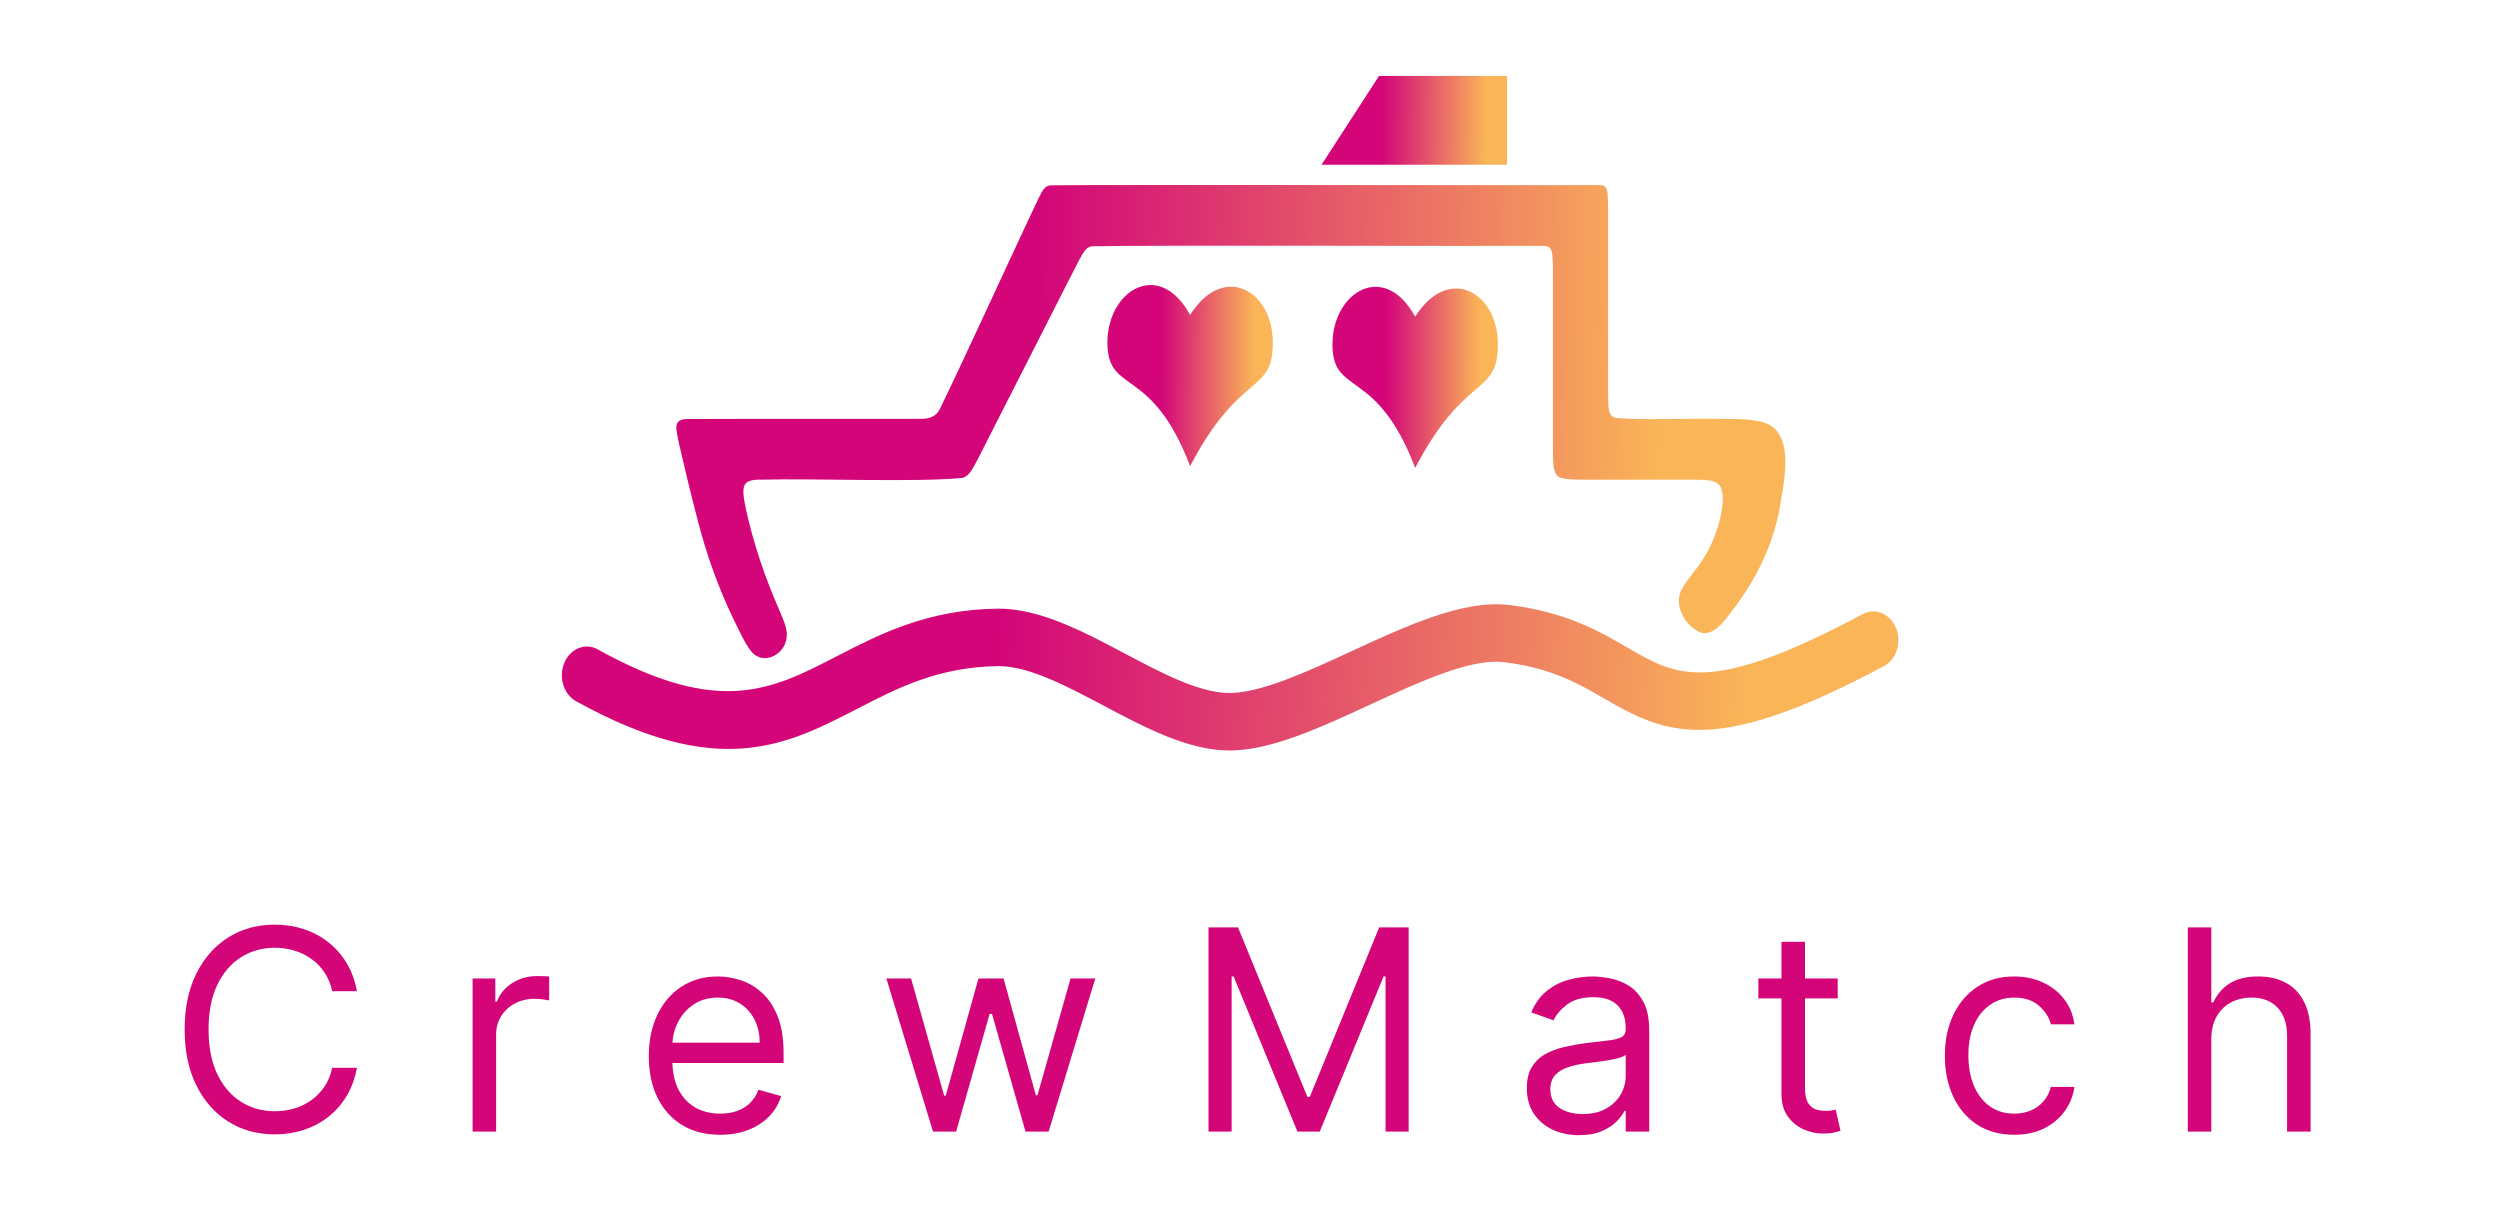
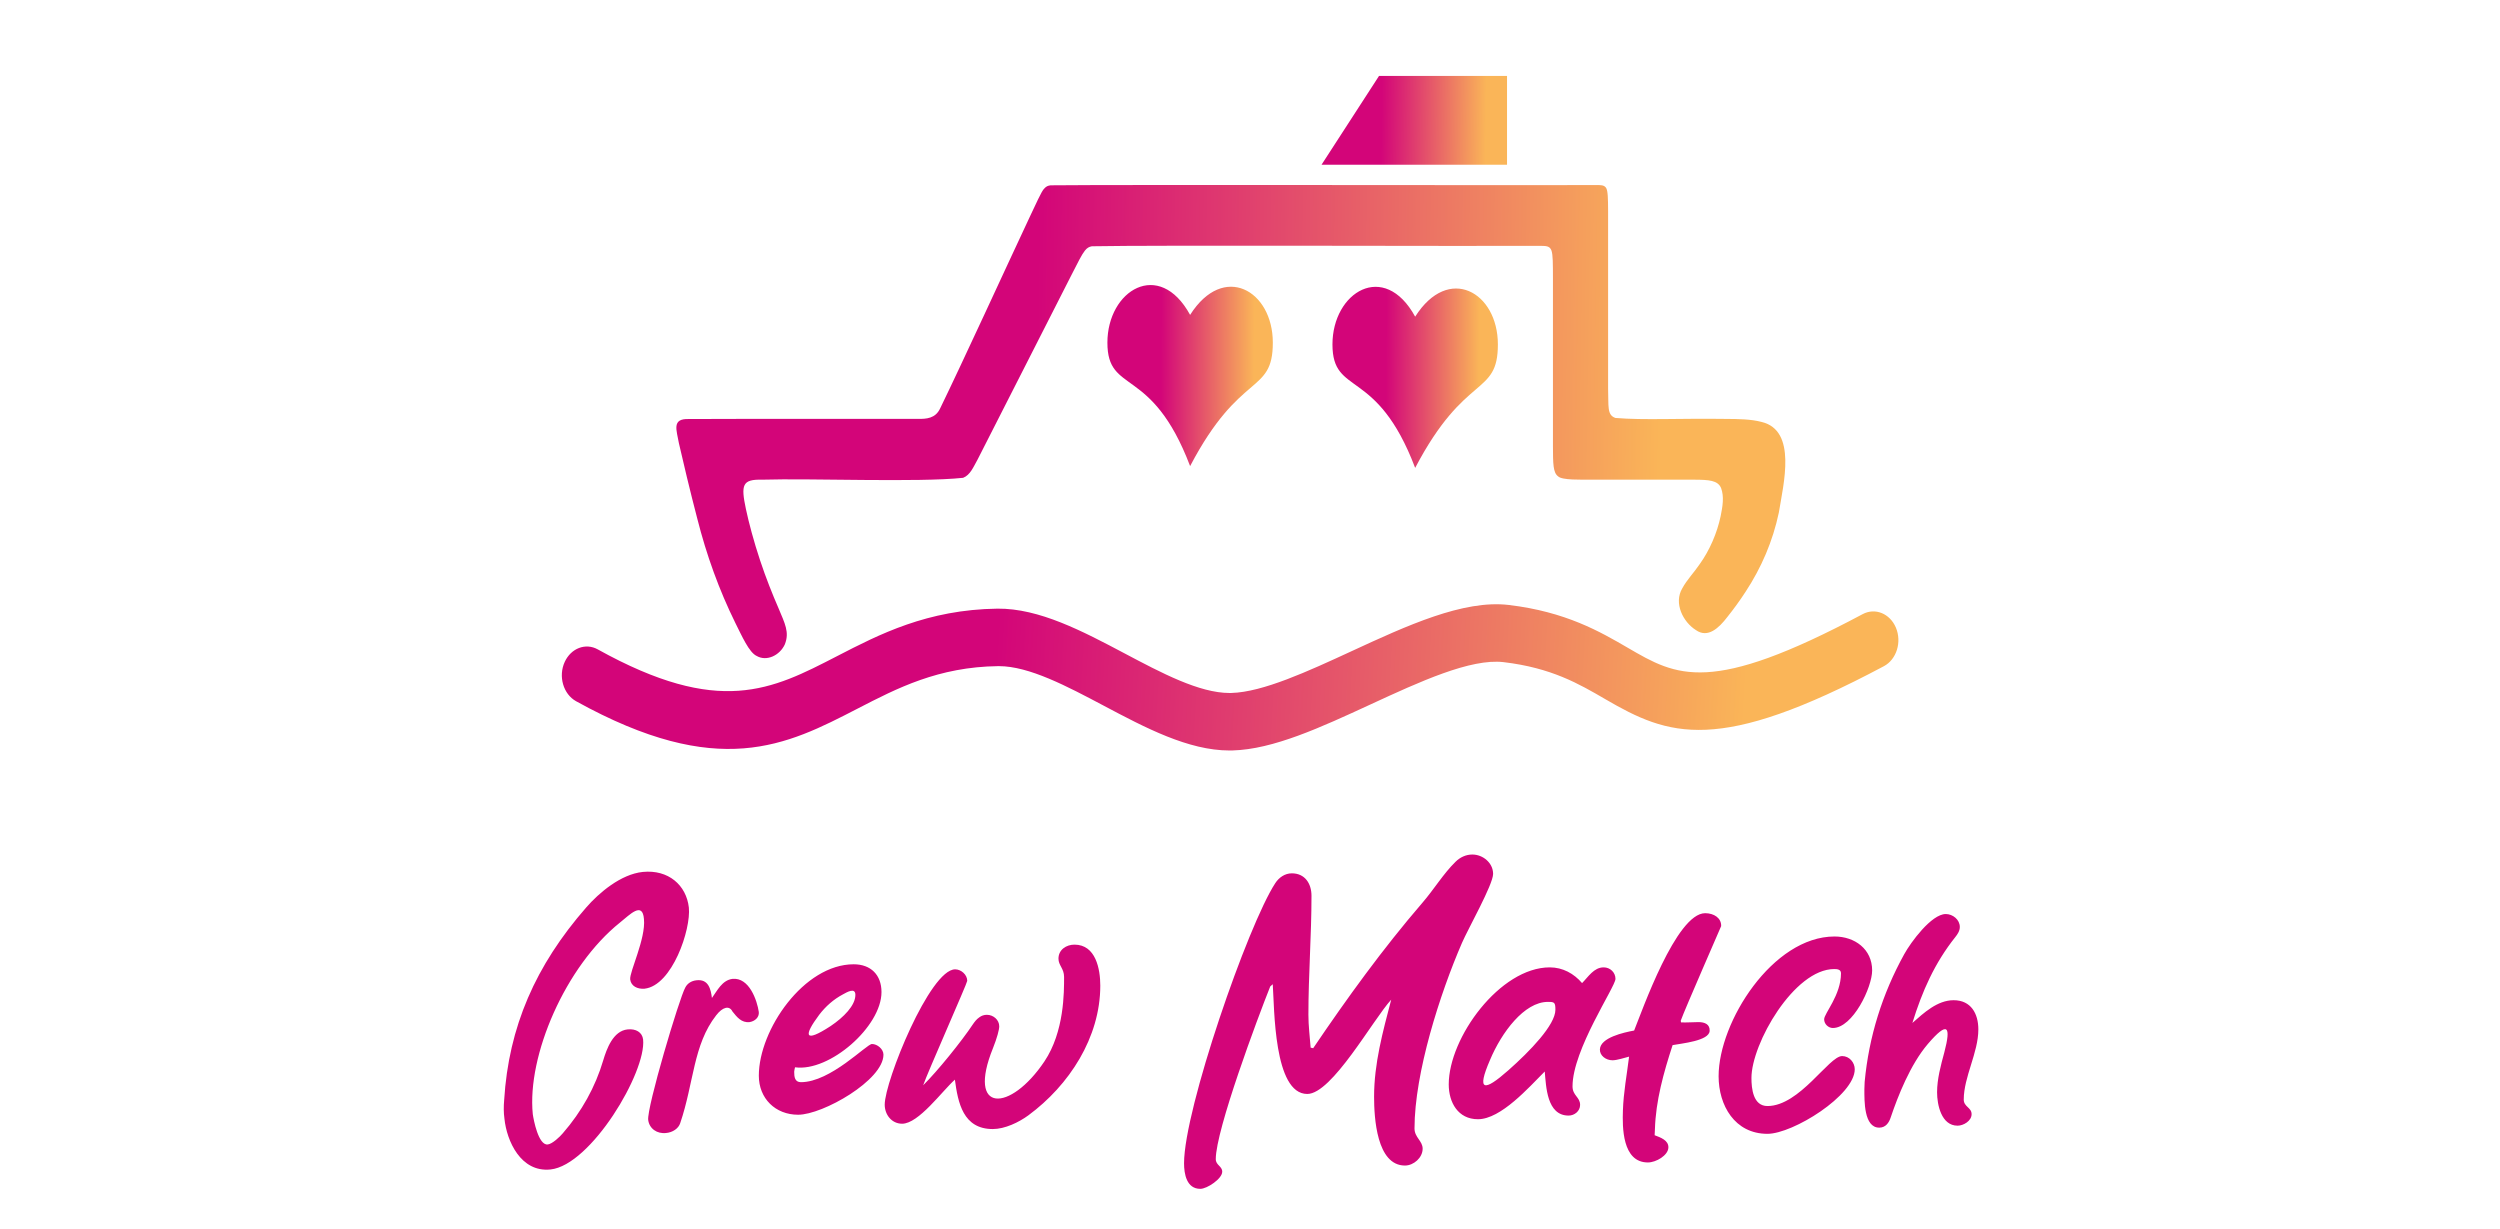
<svg xmlns="http://www.w3.org/2000/svg" width="285" height="140" viewBox="0 0 285 140" fill="none">
-   <path d="M89.464 73.474C88.886 74.721 87.395 75.437 86.258 74.777C85.393 74.38 84.569 72.487 83.839 71.036C81.984 67.277 80.537 63.271 79.489 59.121C78.674 56.003 77.855 52.549 77.394 50.522C77.141 49.044 76.53 47.695 78.539 47.769C86.314 47.729 96.889 47.775 104.588 47.753C105.609 47.769 106.631 47.711 107.17 46.572C109.744 41.285 114.687 30.489 117.47 24.56C118.009 23.466 118.738 21.747 119.052 21.491C119.265 21.246 119.473 21.16 119.773 21.126C127.464 21.04 174.089 21.134 181.99 21.1C182.423 21.104 182.877 21.058 183.107 21.441C183.299 21.794 183.317 22.596 183.324 24.103C183.327 27.562 183.324 34.874 183.324 40.253C183.327 41.636 183.32 42.985 183.324 44.339C183.394 46.306 183.177 47.32 184.162 47.647C187.413 47.919 191.403 47.679 196.809 47.757C198.125 47.765 199.616 47.777 200.83 48.104C204.874 49.076 203.32 55.145 202.787 58.439C202.099 61.697 200.802 64.703 199.019 67.425C198.384 68.412 197.63 69.446 196.924 70.328C195.958 71.595 194.697 72.782 193.347 71.838C191.874 70.924 190.777 68.77 191.779 67.07C192.331 66.06 193.122 65.27 193.781 64.291C194.891 62.742 195.75 60.769 196.154 58.842C196.368 57.768 196.576 56.635 196.202 55.632C195.824 54.758 194.831 54.692 193.122 54.684C189.587 54.68 185.105 54.684 181.644 54.684C180.176 54.678 178.067 54.754 177.619 54.299C177.038 53.872 177.047 52.83 177.036 50.887C177.043 45.065 177.031 36.552 177.036 31.756C177.033 30.054 177.036 29.043 176.866 28.56C176.665 27.987 176.154 28.051 175.647 28.027C168.537 28.077 131.371 27.929 124.471 28.075C124.151 28.133 123.924 28.261 123.679 28.568C123.323 29.013 122.893 29.887 122.174 31.295C119.314 36.898 113.587 48.202 111.422 52.431C110.96 53.252 110.603 54.157 109.796 54.471C104.674 55.015 92.423 54.51 86.881 54.684C84.618 54.63 84.447 55.259 85.034 58.032C85.364 59.584 85.938 61.745 86.653 63.891C87.306 65.865 88.086 67.812 88.744 69.322C89.495 71.114 90.006 72.082 89.479 73.438L89.464 73.474Z" fill="url(#paint0_linear_142_2030)" />
-   <path d="M157.21 8.654H171.801V18.78H150.654L157.21 8.654Z" fill="url(#paint1_linear_142_2030)" />
-   <path d="M145.102 39.062C145.102 45.028 141.386 42.226 135.673 53.138C131.291 41.572 126.244 45.028 126.244 39.062C126.244 33.095 132.15 29.458 135.673 35.898C139.482 29.895 145.102 33.097 145.102 39.062Z" fill="url(#paint2_linear_142_2030)" />
-   <path d="M140.164 85.555C135.465 85.555 130.564 82.959 125.819 80.445C121.639 78.23 117.316 75.94 113.876 75.94C113.843 75.94 113.81 75.94 113.776 75.94C106.969 76.028 102.288 78.446 97.761 80.784C89.639 84.978 81.947 88.95 65.674 79.94C64.213 79.13 63.621 77.097 64.381 75.453C65.098 73.899 66.761 73.261 68.139 74.027C82.008 81.73 87.97 78.651 95.409 74.809C100.235 72.317 105.707 69.492 113.71 69.386C118.456 69.336 123.42 71.954 128.22 74.496C132.403 76.712 136.723 79.001 140.164 79.001C140.232 79.001 140.302 79.001 140.37 78.999C143.979 78.901 149.122 76.525 154.097 74.228C160.356 71.337 166.824 68.347 172.008 68.967C178.519 69.745 182.434 72.022 185.578 73.853C191.164 77.105 194.939 79.302 212.344 70.011C213.761 69.254 215.448 69.935 216.131 71.547C216.827 73.193 216.211 75.176 214.764 75.946C195.807 86.043 190.253 83.924 182.987 79.695C179.98 77.945 176.872 76.136 171.414 75.485C167.655 75.038 161.847 77.714 156.235 80.307C150.537 82.939 145.155 85.423 140.507 85.552C140.393 85.553 140.278 85.555 140.164 85.555Z" fill="url(#paint3_linear_142_2030)" />
-   <path d="M170.758 39.264C170.758 45.231 167.043 42.428 161.329 53.341C156.947 41.775 151.9 45.231 151.9 39.264C151.9 33.298 157.806 29.661 161.329 36.101C165.139 30.098 170.758 33.3 170.758 39.264Z" fill="url(#paint4_linear_142_2030)" />
-   <path d="M40.686 113H37.868C37.701 112.189 37.41 111.477 36.993 110.864C36.584 110.25 36.084 109.735 35.493 109.318C34.91 108.894 34.262 108.576 33.55 108.364C32.838 108.152 32.095 108.045 31.322 108.045C29.913 108.045 28.637 108.402 27.493 109.114C26.357 109.826 25.451 110.875 24.777 112.261C24.11 113.648 23.777 115.348 23.777 117.364C23.777 119.379 24.11 121.08 24.777 122.466C25.451 123.852 26.357 124.902 27.493 125.614C28.637 126.326 29.913 126.682 31.322 126.682C32.095 126.682 32.838 126.576 33.55 126.364C34.262 126.152 34.91 125.837 35.493 125.42C36.084 124.996 36.584 124.477 36.993 123.864C37.41 123.242 37.701 122.53 37.868 121.727H40.686C40.474 122.917 40.088 123.981 39.527 124.92C38.966 125.86 38.269 126.659 37.436 127.318C36.603 127.97 35.667 128.466 34.629 128.807C33.599 129.148 32.497 129.318 31.322 129.318C29.338 129.318 27.572 128.833 26.027 127.864C24.482 126.894 23.266 125.515 22.379 123.727C21.493 121.939 21.05 119.818 21.05 117.364C21.05 114.909 21.493 112.788 22.379 111C23.266 109.212 24.482 107.833 26.027 106.864C27.572 105.894 29.338 105.409 31.322 105.409C32.497 105.409 33.599 105.58 34.629 105.92C35.667 106.261 36.603 106.761 37.436 107.42C38.269 108.072 38.966 108.867 39.527 109.807C40.088 110.739 40.474 111.803 40.686 113ZM53.876 129V111.545H56.467V114.182H56.649C56.967 113.318 57.543 112.617 58.376 112.08C59.21 111.542 60.149 111.273 61.195 111.273C61.392 111.273 61.638 111.277 61.933 111.284C62.229 111.292 62.452 111.303 62.604 111.318V114.045C62.513 114.023 62.304 113.989 61.979 113.943C61.66 113.89 61.323 113.864 60.967 113.864C60.119 113.864 59.361 114.042 58.695 114.398C58.035 114.746 57.513 115.231 57.126 115.852C56.748 116.466 56.558 117.167 56.558 117.955V129H53.876ZM82.101 129.364C80.419 129.364 78.968 128.992 77.749 128.25C76.537 127.5 75.601 126.455 74.942 125.114C74.29 123.765 73.965 122.197 73.965 120.409C73.965 118.621 74.29 117.045 74.942 115.682C75.601 114.311 76.517 113.242 77.692 112.477C78.874 111.705 80.252 111.318 81.828 111.318C82.737 111.318 83.635 111.47 84.521 111.773C85.408 112.076 86.215 112.568 86.942 113.25C87.669 113.924 88.249 114.818 88.68 115.932C89.112 117.045 89.328 118.417 89.328 120.045V121.182H75.874V118.864H86.601C86.601 117.879 86.404 117 86.01 116.227C85.624 115.455 85.07 114.845 84.351 114.398C83.639 113.951 82.798 113.727 81.828 113.727C80.76 113.727 79.836 113.992 79.055 114.523C78.283 115.045 77.688 115.727 77.271 116.568C76.855 117.409 76.646 118.311 76.646 119.273V120.818C76.646 122.136 76.874 123.254 77.328 124.17C77.79 125.08 78.43 125.773 79.249 126.25C80.067 126.72 81.017 126.955 82.101 126.955C82.805 126.955 83.442 126.856 84.01 126.659C84.586 126.455 85.082 126.152 85.499 125.75C85.915 125.341 86.237 124.833 86.465 124.227L89.055 124.955C88.783 125.833 88.324 126.606 87.68 127.273C87.037 127.932 86.241 128.447 85.294 128.818C84.347 129.182 83.283 129.364 82.101 129.364ZM106.362 129L101.044 111.545H103.862L107.635 124.909H107.817L111.544 111.545H114.408L118.089 124.864H118.271L122.044 111.545H124.862L119.544 129H116.908L113.089 115.591H112.817L108.999 129H106.362ZM137.771 105.727H141.135L149.044 125.045H149.317L157.226 105.727H160.589V129H157.953V111.318H157.726L150.453 129H147.908L140.635 111.318H140.408V129H137.771V105.727ZM180.013 129.409C178.907 129.409 177.903 129.201 177.001 128.784C176.1 128.36 175.384 127.75 174.854 126.955C174.323 126.152 174.058 125.182 174.058 124.045C174.058 123.045 174.255 122.235 174.649 121.614C175.043 120.985 175.57 120.492 176.229 120.136C176.888 119.78 177.615 119.515 178.411 119.341C179.214 119.159 180.02 119.015 180.831 118.909C181.892 118.773 182.751 118.67 183.411 118.602C184.077 118.527 184.562 118.402 184.865 118.227C185.176 118.053 185.331 117.75 185.331 117.318V117.227C185.331 116.106 185.024 115.235 184.411 114.614C183.804 113.992 182.884 113.682 181.649 113.682C180.369 113.682 179.365 113.962 178.638 114.523C177.911 115.083 177.399 115.682 177.104 116.318L174.558 115.409C175.013 114.348 175.619 113.523 176.376 112.932C177.142 112.333 177.975 111.917 178.876 111.682C179.786 111.439 180.679 111.318 181.558 111.318C182.119 111.318 182.763 111.386 183.49 111.523C184.225 111.652 184.933 111.92 185.615 112.33C186.304 112.739 186.876 113.356 187.331 114.182C187.786 115.008 188.013 116.114 188.013 117.5V129H185.331V126.636H185.195C185.013 127.015 184.71 127.42 184.286 127.852C183.861 128.284 183.297 128.652 182.592 128.955C181.888 129.258 181.028 129.409 180.013 129.409ZM180.422 127C181.482 127 182.376 126.792 183.104 126.375C183.839 125.958 184.392 125.42 184.763 124.761C185.142 124.102 185.331 123.409 185.331 122.682V120.227C185.217 120.364 184.967 120.489 184.581 120.602C184.202 120.708 183.763 120.803 183.263 120.886C182.77 120.962 182.289 121.03 181.82 121.091C181.357 121.144 180.982 121.189 180.695 121.227C179.998 121.318 179.346 121.466 178.74 121.67C178.142 121.867 177.657 122.167 177.286 122.568C176.922 122.962 176.74 123.5 176.74 124.182C176.74 125.114 177.085 125.818 177.774 126.295C178.471 126.765 179.354 127 180.422 127ZM209.499 111.545V113.818H200.453V111.545H209.499ZM203.089 107.364H205.771V124C205.771 124.758 205.881 125.326 206.101 125.705C206.328 126.076 206.616 126.326 206.964 126.455C207.321 126.576 207.696 126.636 208.089 126.636C208.385 126.636 208.627 126.621 208.817 126.591C209.006 126.553 209.158 126.523 209.271 126.5L209.817 128.909C209.635 128.977 209.381 129.045 209.055 129.114C208.73 129.189 208.317 129.227 207.817 129.227C207.059 129.227 206.317 129.064 205.589 128.739C204.87 128.413 204.271 127.917 203.794 127.25C203.324 126.583 203.089 125.742 203.089 124.727V107.364ZM229.624 129.364C227.987 129.364 226.578 128.977 225.396 128.205C224.214 127.432 223.305 126.367 222.669 125.011C222.033 123.655 221.714 122.106 221.714 120.364C221.714 118.591 222.04 117.027 222.692 115.67C223.351 114.307 224.268 113.242 225.442 112.477C226.624 111.705 228.002 111.318 229.578 111.318C230.805 111.318 231.911 111.545 232.896 112C233.881 112.455 234.688 113.091 235.317 113.909C235.946 114.727 236.336 115.682 236.487 116.773H233.805C233.601 115.977 233.146 115.273 232.442 114.659C231.745 114.038 230.805 113.727 229.624 113.727C228.578 113.727 227.661 114 226.874 114.545C226.093 115.083 225.483 115.845 225.044 116.83C224.612 117.807 224.396 118.955 224.396 120.273C224.396 121.621 224.608 122.795 225.033 123.795C225.464 124.795 226.071 125.572 226.851 126.125C227.639 126.678 228.563 126.955 229.624 126.955C230.321 126.955 230.953 126.833 231.521 126.591C232.089 126.348 232.571 126 232.964 125.545C233.358 125.091 233.639 124.545 233.805 123.909H236.487C236.336 124.939 235.961 125.867 235.362 126.693C234.771 127.511 233.987 128.163 233.01 128.648C232.04 129.125 230.911 129.364 229.624 129.364ZM252.089 118.5V129H249.408V105.727H252.089V114.273H252.317C252.726 113.371 253.339 112.655 254.158 112.125C254.983 111.587 256.082 111.318 257.453 111.318C258.643 111.318 259.684 111.557 260.578 112.034C261.472 112.504 262.165 113.227 262.658 114.205C263.158 115.174 263.408 116.409 263.408 117.909V129H260.726V118.091C260.726 116.705 260.366 115.633 259.646 114.875C258.934 114.11 257.946 113.727 256.68 113.727C255.802 113.727 255.014 113.913 254.317 114.284C253.627 114.655 253.082 115.197 252.68 115.909C252.286 116.621 252.089 117.485 252.089 118.5Z" fill="#D30579" />
+   <path d="M89.464 73.474C88.886 74.721 87.395 75.437 86.258 74.777C85.393 74.38 84.569 72.487 83.839 71.036C81.984 67.277 80.537 63.271 79.489 59.121C78.674 56.003 77.855 52.549 77.394 50.522C77.141 49.044 76.53 47.695 78.539 47.769C86.314 47.729 96.889 47.775 104.588 47.753C105.609 47.769 106.631 47.711 107.17 46.572C109.744 41.285 114.687 30.489 117.47 24.56C118.009 23.466 118.738 21.747 119.052 21.491C119.265 21.246 119.473 21.16 119.773 21.126C127.464 21.04 174.089 21.134 181.99 21.1C182.423 21.104 182.877 21.058 183.107 21.441C183.299 21.794 183.317 22.596 183.324 24.103C183.327 27.562 183.324 34.874 183.324 40.253C183.327 41.636 183.32 42.985 183.324 44.339C183.394 46.306 183.177 47.32 184.162 47.647C187.413 47.919 191.403 47.679 196.809 47.757C198.125 47.765 199.616 47.777 200.83 48.104C204.874 49.076 203.32 55.145 202.787 58.439C202.099 61.697 200.802 64.703 199.019 67.425C198.384 68.412 197.63 69.446 196.924 70.328C195.958 71.595 194.697 72.782 193.347 71.838C191.874 70.924 190.777 68.77 191.779 67.07C192.331 66.06 193.122 65.27 193.781 64.291C194.891 62.742 195.75 60.769 196.154 58.842C196.368 57.768 196.576 56.635 196.202 55.632C195.824 54.758 194.831 54.692 193.122 54.684C189.587 54.68 185.105 54.684 181.644 54.684C180.176 54.678 178.067 54.754 177.619 54.299C177.038 53.872 177.047 52.83 177.036 50.887C177.043 45.065 177.031 36.552 177.036 31.756C177.033 30.054 177.036 29.043 176.866 28.56C176.665 27.987 176.154 28.051 175.647 28.027C168.537 28.077 131.371 27.929 124.471 28.075C124.151 28.133 123.924 28.261 123.679 28.568C123.323 29.013 122.893 29.887 122.174 31.295C119.314 36.898 113.587 48.202 111.422 52.431C110.96 53.252 110.603 54.157 109.796 54.471C104.674 55.015 92.423 54.51 86.881 54.684C84.618 54.63 84.447 55.259 85.034 58.032C85.364 59.584 85.938 61.745 86.653 63.891C87.306 65.865 88.086 67.812 88.744 69.322C89.495 71.114 90.006 72.082 89.479 73.438L89.464 73.474Z" fill="url(#paint0_linear_403_2431)" />
+   <path d="M157.21 8.654H171.801V18.78H150.654L157.21 8.654Z" fill="url(#paint1_linear_403_2431)" />
+   <path d="M145.102 39.062C145.102 45.028 141.386 42.226 135.673 53.138C131.291 41.572 126.244 45.028 126.244 39.062C126.244 33.095 132.15 29.458 135.673 35.898C139.482 29.895 145.102 33.097 145.102 39.062Z" fill="url(#paint2_linear_403_2431)" />
+   <path d="M140.164 85.555C135.465 85.555 130.564 82.959 125.819 80.445C121.639 78.23 117.316 75.94 113.876 75.94C113.843 75.94 113.81 75.94 113.776 75.94C106.969 76.028 102.288 78.446 97.761 80.784C89.639 84.978 81.947 88.95 65.674 79.94C64.213 79.13 63.621 77.097 64.381 75.453C65.098 73.899 66.761 73.261 68.139 74.027C82.008 81.73 87.97 78.651 95.409 74.809C100.235 72.317 105.707 69.492 113.71 69.386C118.456 69.336 123.42 71.954 128.22 74.496C132.403 76.712 136.723 79.001 140.164 79.001C140.232 79.001 140.302 79.001 140.37 78.999C143.979 78.901 149.122 76.525 154.097 74.228C160.356 71.337 166.824 68.347 172.008 68.967C178.519 69.745 182.434 72.022 185.578 73.853C191.164 77.105 194.939 79.302 212.344 70.011C213.761 69.254 215.448 69.935 216.131 71.547C216.827 73.193 216.211 75.176 214.764 75.946C195.807 86.043 190.253 83.924 182.987 79.695C179.98 77.945 176.872 76.136 171.414 75.485C167.655 75.038 161.847 77.714 156.235 80.307C150.537 82.939 145.155 85.423 140.507 85.552C140.393 85.553 140.278 85.555 140.164 85.555Z" fill="url(#paint3_linear_403_2431)" />
+   <path d="M170.758 39.264C170.758 45.231 167.043 42.428 161.329 53.341C156.947 41.775 151.9 45.231 151.9 39.264C151.9 33.298 157.806 29.661 161.329 36.101C165.139 30.098 170.758 33.3 170.758 39.264Z" fill="url(#paint4_linear_403_2431)" />
+   <path d="M70.69 105.16C64.45 110.152 60.066 120.36 60.738 127.016C60.834 127.688 61.378 130.568 62.434 130.472C62.978 130.408 63.842 129.576 64.162 129.192C66.306 126.728 67.874 123.912 68.77 120.872C69.154 119.592 69.89 117.512 71.554 117.352C72.482 117.256 73.218 117.672 73.314 118.504C73.698 122.216 67.362 132.84 62.754 133.32C59.362 133.672 57.762 130.056 57.506 127.528C57.41 126.856 57.41 126.12 57.474 125.416C57.986 117.064 61.058 110.056 66.818 103.464C68.29 101.768 70.786 99.656 73.282 99.4C76.194 99.112 78.242 100.904 78.53 103.464C78.786 105.928 76.642 112.36 73.474 112.712C72.674 112.776 71.938 112.424 71.842 111.656C71.746 110.792 73.634 107.016 73.41 104.776C73.25 102.728 71.81 104.264 70.69 105.16ZM81.16 113.768C81.768 112.936 82.312 111.752 83.496 111.592C85.416 111.4 86.312 114.056 86.504 115.368C86.568 115.976 86.056 116.424 85.448 116.52C84.52 116.616 84.008 115.944 83.496 115.304C83.144 114.6 82.376 114.792 81.64 115.752C79.016 119.112 79.112 123.432 77.544 128.04C77.352 128.648 76.68 129.096 75.944 129.16C74.888 129.288 74.024 128.648 73.896 127.688C73.704 126.312 77.448 113.768 78.12 112.584C78.344 112.136 78.792 111.816 79.4 111.752C80.776 111.592 81.032 112.776 81.16 113.768ZM90.634 121.672C90.602 121.832 90.538 122.024 90.538 122.184C90.538 122.76 90.602 123.368 91.306 123.368C94.698 123.368 98.794 119.016 99.402 119.016C100.01 119.016 100.714 119.592 100.714 120.232C100.714 123.144 93.802 127.08 90.986 127.08C88.394 127.08 86.506 125.224 86.506 122.632C86.506 117.384 91.658 109.928 97.322 109.928C99.274 109.928 100.49 111.144 100.49 113.096C100.49 117.032 94.57 122.216 90.634 121.672ZM94.698 116.968C96.17 115.976 97.514 114.632 97.514 113.416C97.514 112.52 96.522 113.128 96.106 113.352C95.018 113.928 94.122 114.728 93.386 115.688C91.594 118.088 91.658 118.952 94.698 116.968ZM105.241 123.72C106.841 122.152 109.657 118.664 110.905 116.776C111.129 116.456 111.321 116.2 111.641 115.976C111.897 115.784 112.185 115.688 112.505 115.688C113.241 115.688 113.913 116.264 113.913 117C113.913 117.384 113.657 118.344 113.209 119.464C110.169 126.952 115.161 126.824 119.065 121C121.337 117.608 121.305 113.096 121.305 111.368C121.305 110.408 120.665 110.056 120.665 109.288C120.665 108.264 121.561 107.688 122.489 107.688C124.921 107.688 125.433 110.472 125.433 112.36C125.433 118.28 121.881 123.72 117.241 127.144C116.153 127.944 114.553 128.712 113.177 128.712C109.785 128.712 109.209 125.704 108.857 123.08C107.417 124.36 104.729 128.104 102.841 128.104C101.657 128.104 100.857 127.08 100.857 125.928C100.857 123.272 106.009 110.504 108.889 110.504C109.561 110.504 110.265 111.112 110.265 111.816C110.265 112.072 105.721 122.312 105.241 123.72ZM149.414 119.432L149.702 119.496C153.606 113.736 157.606 108.2 162.15 102.92C163.43 101.448 164.55 99.592 165.926 98.248C166.438 97.736 167.11 97.416 167.846 97.416C169.062 97.416 170.214 98.376 170.214 99.624C170.214 100.84 167.334 105.928 166.662 107.496C164.166 113.256 161.254 122.312 161.254 128.648C161.254 129.672 162.182 130.056 162.182 130.952C162.182 131.976 161.158 132.872 160.166 132.872C156.934 132.872 156.646 127.4 156.646 125.032C156.646 121.224 157.638 117.64 158.598 113.96C156.518 116.232 151.846 124.712 149.03 124.712C145.19 124.712 145.286 114.888 145.094 112.2L144.806 112.456C143.366 116.072 138.598 128.808 138.598 132.136C138.598 132.84 139.334 132.936 139.334 133.576C139.334 134.376 137.606 135.528 136.838 135.528C135.27 135.528 134.982 133.832 134.982 132.616C134.982 126.472 142.246 105.48 145.382 100.68C145.798 100.04 146.47 99.56 147.27 99.56C148.774 99.56 149.51 100.744 149.51 102.12C149.51 106.632 149.158 111.176 149.158 115.688C149.158 116.936 149.318 118.184 149.414 119.432ZM180.356 112.072C181.06 111.368 181.7 110.28 182.82 110.28C183.556 110.28 184.164 110.856 184.164 111.592C184.164 112.488 179.268 119.656 179.268 123.848C179.268 124.904 180.132 125.064 180.132 125.96C180.132 126.664 179.492 127.176 178.82 127.176C176.324 127.176 176.26 123.848 176.1 122.152C174.308 123.944 171.108 127.592 168.484 127.592C166.212 127.592 165.156 125.672 165.156 123.624C165.156 118.28 171.012 110.28 176.676 110.28C178.148 110.28 179.428 110.984 180.356 112.072ZM176.452 114.216C173.764 114.216 171.172 117.704 169.86 120.84C168.292 124.456 169.188 124.456 171.94 122.024C174.404 119.848 177.316 116.84 177.316 115.112C177.316 114.248 177.188 114.216 176.452 114.216ZM188.66 128.744L188.628 129.416C189.3 129.672 190.228 129.992 190.196 130.824C190.164 131.72 188.788 132.52 187.86 132.52C184.916 132.52 184.948 128.456 185.012 126.6C185.076 124.552 185.46 122.536 185.716 120.456C185.204 120.584 184.34 120.872 183.828 120.872C183.06 120.872 182.356 120.328 182.388 119.624C182.452 118.28 185.108 117.704 186.292 117.48C187.188 115.272 191.092 104.104 194.388 104.104C195.38 104.104 196.244 104.648 196.212 105.576C196.212 105.608 192.084 115.016 191.604 116.36L191.636 116.552C192.276 116.584 192.948 116.52 193.62 116.52C194.356 116.52 194.932 116.776 194.9 117.512C194.868 118.664 191.668 118.952 190.676 119.144C189.652 122.28 188.756 125.48 188.66 128.744ZM195.921 122.696C195.921 116.488 202.097 106.76 209.137 106.76C211.441 106.76 213.425 108.2 213.425 110.632C213.425 112.552 211.217 117.192 208.945 117.192C208.433 117.192 207.953 116.744 207.953 116.2C207.953 115.528 209.873 113.448 209.873 110.952C209.873 110.504 209.425 110.472 209.105 110.472C204.529 110.472 199.665 118.984 199.665 122.888C199.665 124.104 199.857 126.088 201.489 126.088C205.169 126.088 208.497 120.392 210.001 120.392C210.833 120.392 211.441 121.128 211.441 121.896C211.441 124.872 204.401 129.256 201.489 129.256C197.745 129.256 195.921 125.992 195.921 122.696ZM218.011 116.616C219.323 115.464 220.859 114.024 222.715 114.024C224.699 114.024 225.531 115.56 225.531 117.352C225.531 120.008 223.867 122.76 223.867 125.352C223.867 126.184 224.763 126.248 224.763 127.016C224.763 127.784 223.835 128.328 223.163 128.328C221.307 128.328 220.827 125.928 220.827 124.52C220.827 123.016 221.243 121.48 221.659 119.944C222.427 117 222.075 116.328 219.771 119.016C217.755 121.384 216.347 125 215.547 127.368C215.355 127.976 214.971 128.552 214.235 128.552C212.475 128.552 212.539 125.48 212.539 124.168L212.571 123.336C213.051 118.184 214.587 113.288 217.083 108.776C217.819 107.432 220.187 104.2 221.819 104.2C222.619 104.2 223.419 104.84 223.419 105.672C223.419 106.12 223.163 106.504 222.907 106.824C220.539 109.8 219.131 113 218.011 116.616Z" fill="#D30579" />
  <defs>
-     <linearGradient id="paint0_linear_142_2030" x1="63.59" y1="53.416" x2="189.093" y2="55.307" gradientUnits="userSpaceOnUse">
+     <linearGradient id="paint0_linear_403_2431" x1="63.59" y1="53.416" x2="189.093" y2="55.307" gradientUnits="userSpaceOnUse">
      <stop offset="0.433" stop-color="#D30579" />
      <stop offset="1" stop-color="#FAB558" />
    </linearGradient>
-     <linearGradient id="paint1_linear_142_2030" x1="148.394" y1="14.723" x2="169.387" y2="15.005" gradientUnits="userSpaceOnUse">
+     <linearGradient id="paint1_linear_403_2431" x1="148.394" y1="14.723" x2="169.387" y2="15.005" gradientUnits="userSpaceOnUse">
      <stop offset="0.433" stop-color="#D30579" />
      <stop offset="1" stop-color="#FAB558" />
    </linearGradient>
-     <linearGradient id="paint2_linear_142_2030" x1="124.228" y1="44.868" x2="142.952" y2="44.978" gradientUnits="userSpaceOnUse">
+     <linearGradient id="paint2_linear_403_2431" x1="124.228" y1="44.868" x2="142.952" y2="44.978" gradientUnits="userSpaceOnUse">
      <stop offset="0.433" stop-color="#D30579" />
      <stop offset="1" stop-color="#FAB558" />
    </linearGradient>
-     <linearGradient id="paint3_linear_142_2030" x1="47.76" y1="78.876" x2="198.534" y2="87.736" gradientUnits="userSpaceOnUse">
+     <linearGradient id="paint3_linear_403_2431" x1="47.76" y1="78.876" x2="198.534" y2="87.736" gradientUnits="userSpaceOnUse">
      <stop offset="0.433" stop-color="#D30579" />
      <stop offset="1" stop-color="#FAB558" />
    </linearGradient>
-     <linearGradient id="paint4_linear_142_2030" x1="149.884" y1="45.07" x2="168.608" y2="45.18" gradientUnits="userSpaceOnUse">
+     <linearGradient id="paint4_linear_403_2431" x1="149.884" y1="45.07" x2="168.608" y2="45.18" gradientUnits="userSpaceOnUse">
      <stop offset="0.433" stop-color="#D30579" />
      <stop offset="1" stop-color="#FAB558" />
    </linearGradient>
  </defs>
</svg>
